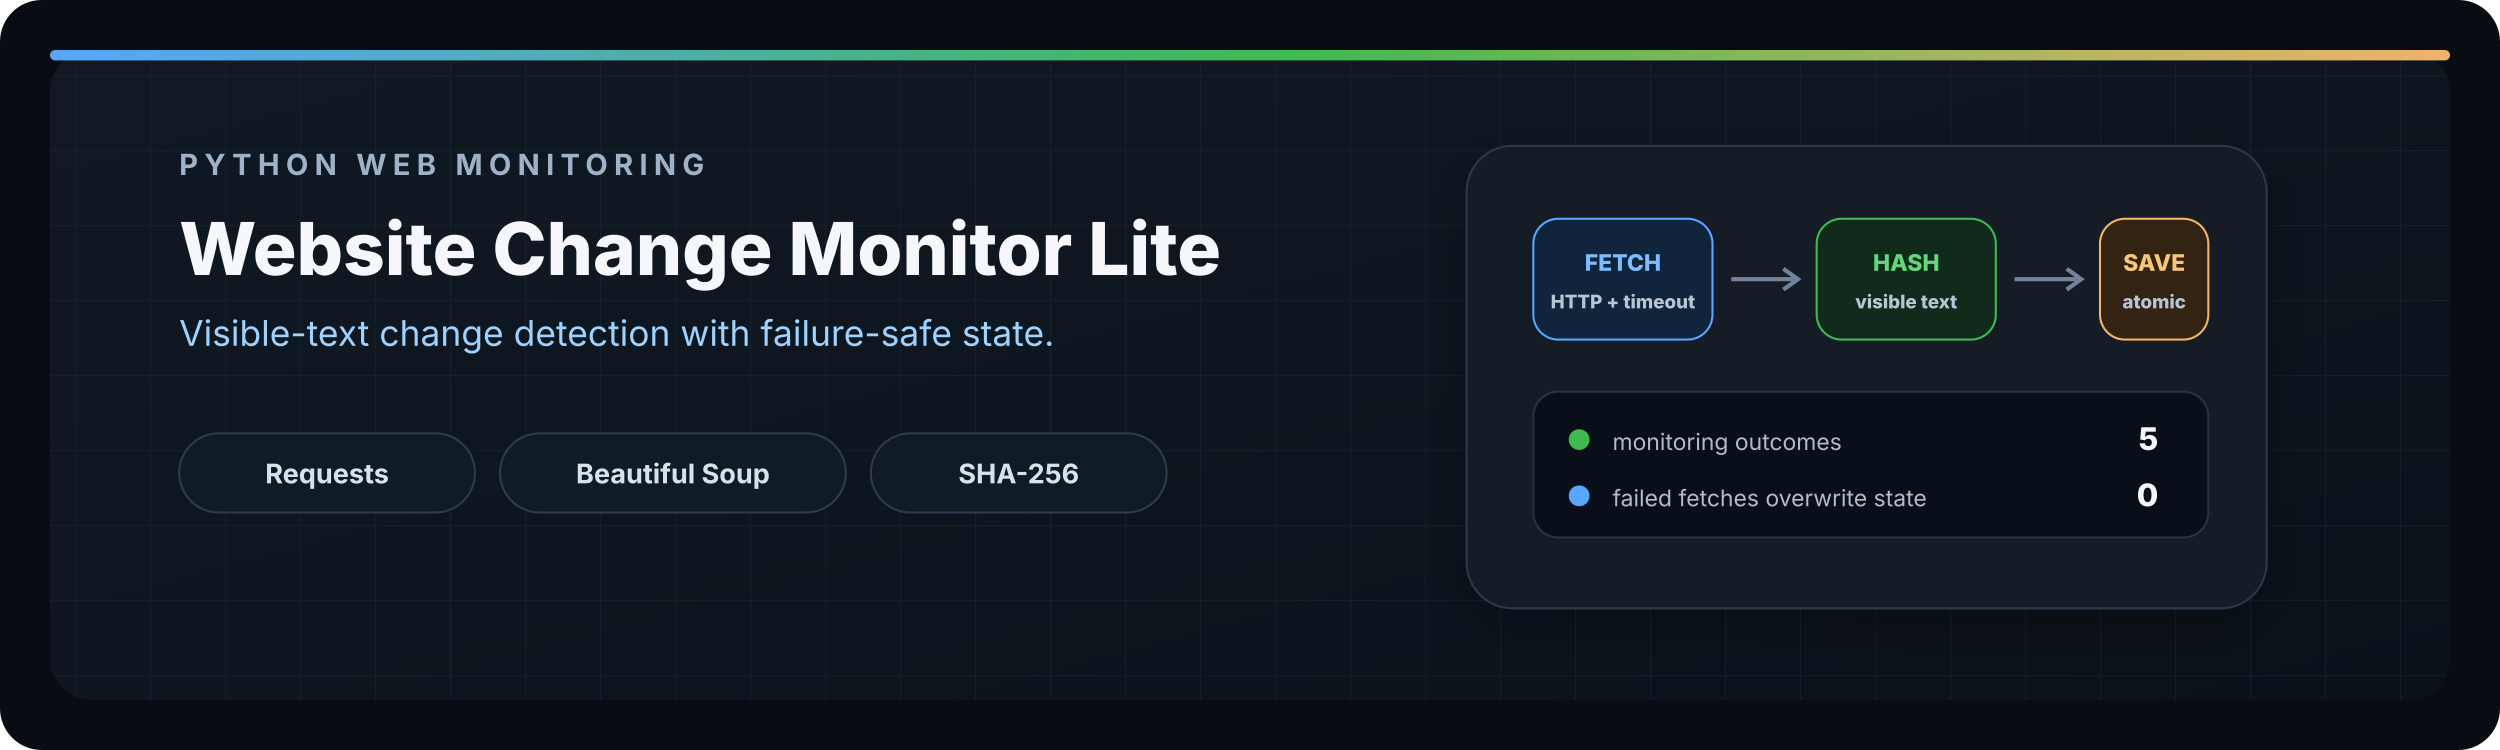
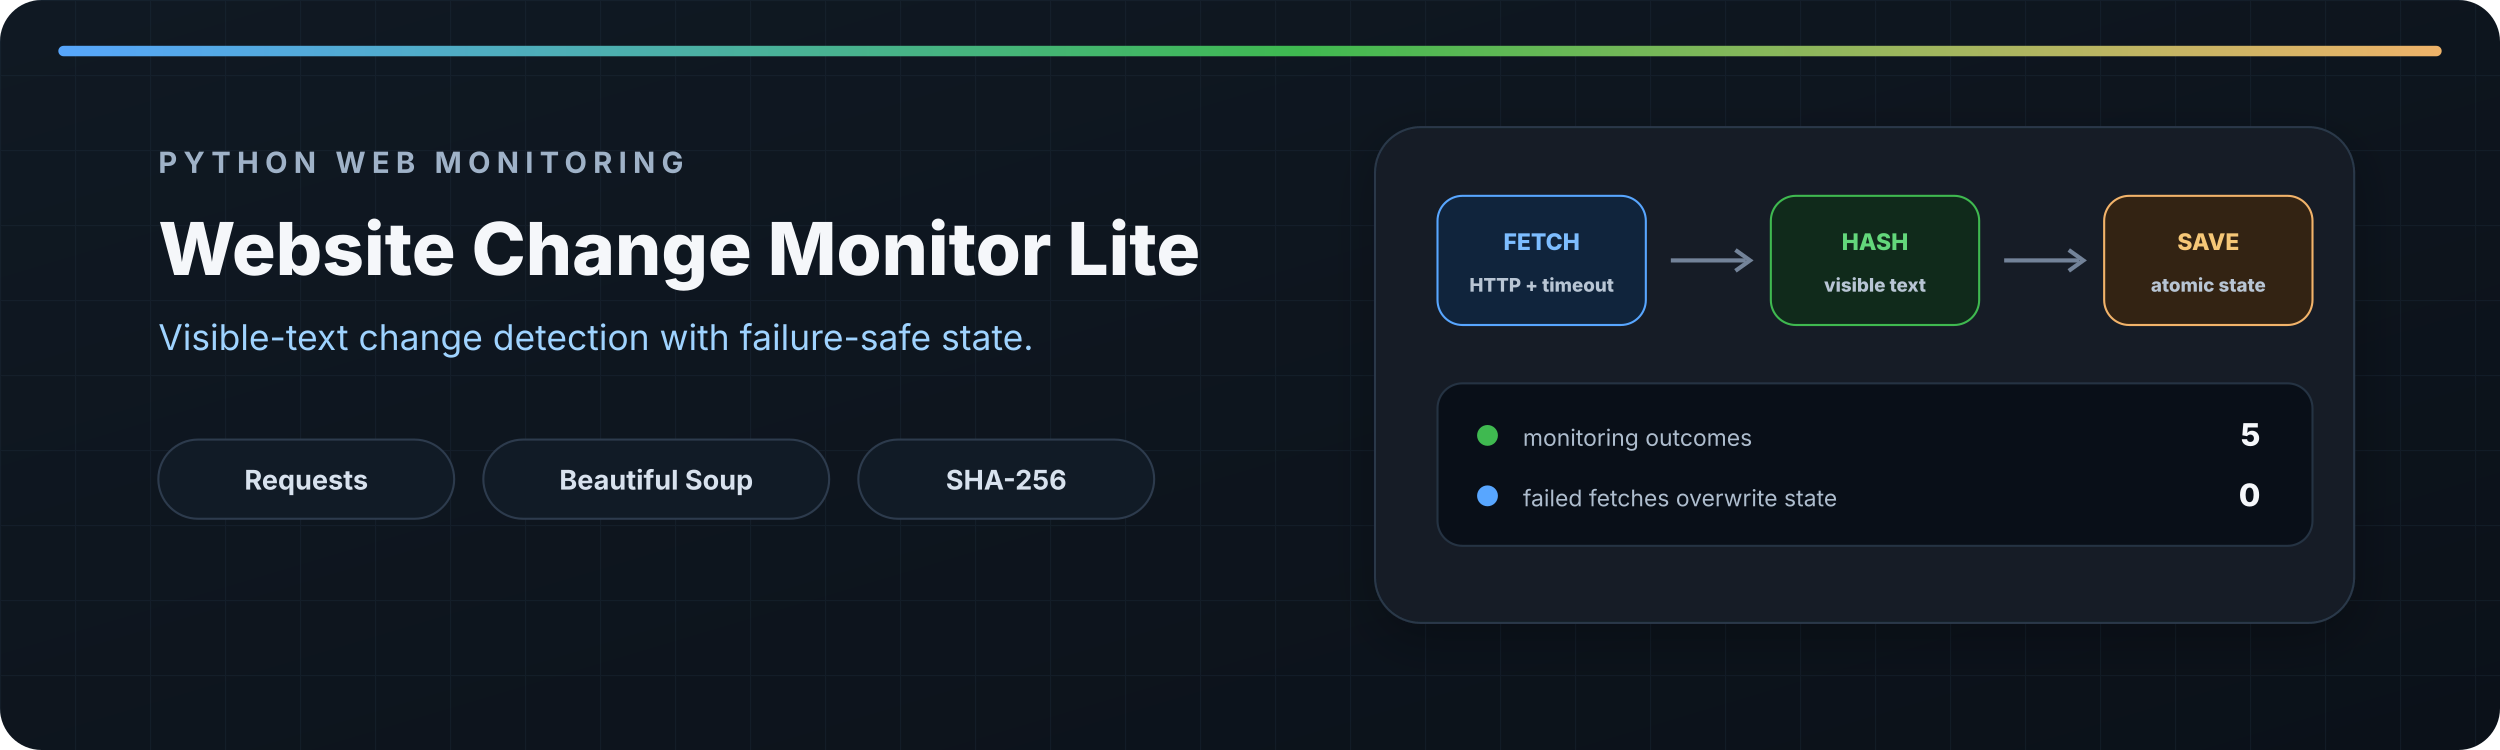
<svg xmlns="http://www.w3.org/2000/svg" width="1200" height="360" viewBox="0 0 1200 360" role="img" aria-labelledby="title desc">
  <defs>
    <linearGradient id="bg" x1="0" y1="0" x2="1" y2="1">
      <stop offset="0" stop-color="#101923" />
      <stop offset="1" stop-color="#0b1119" />
    </linearGradient>
    <linearGradient id="line" x1="0" y1="0" x2="1" y2="0">
      <stop offset="0" stop-color="#58a6ff" />
      <stop offset=".52" stop-color="#3fb950" />
      <stop offset="1" stop-color="#f2b36a" />
    </linearGradient>
    <pattern id="grid" width="36" height="36" patternUnits="userSpaceOnUse">
-       <path d="M36 0H0V36" fill="none" stroke="#233142" stroke-width="1" opacity=".34" />
+       <path d="M36 0H0V36" fill="none" stroke="#233142" stroke-width="1" opacity=".30" />
    </pattern>
    <filter id="shadow" x="-20%" y="-20%" width="140%" height="140%">
-       <feDropShadow dx="0" dy="8" stdDeviation="12" flood-color="#000" flood-opacity=".28" />
+       <feDropShadow dx="0" dy="8" stdDeviation="12" flood-color="#000" flood-opacity=".25" />
    </filter>
  </defs>
-   <rect width="1200" height="360" rx="20" fill="#080d13" />
-   <rect x="24" y="24" width="1152" height="312" rx="20" fill="url(#bg)" />
-   <rect x="24" y="24" width="1152" height="312" rx="20" fill="url(#grid)" />
-   <rect x="24" y="24" width="1152" height="5" rx="2.5" fill="url(#line)" />
+   <rect width="1200" height="360" rx="20" fill="url(#bg)" />
+   <rect width="1200" height="360" rx="20" fill="url(#grid)" />
+   <rect x="28" y="22" width="1144" height="5" rx="2.5" fill="url(#line)" />
  <g font-family="Inter,Segoe UI,Arial,sans-serif">
-     <text x="86" y="84" fill="#9fb2c8" font-size="14" font-weight="700" letter-spacing="3">PYTHON WEB MONITORING</text>
-     <text x="86" y="132" fill="#f5f7fa" font-size="35" font-weight="800">Website Change Monitor Lite</text>
-     <text x="86" y="166" fill="#9fd3ff" font-size="17">Visible-text change detection with failure-safe state.</text>
+     <text x="76" y="83" fill="#9fb2c8" font-size="14" font-weight="700" letter-spacing="3">PYTHON WEB MONITORING</text>
+     <text x="76" y="132" fill="#f5f7fa" font-size="35" font-weight="800">Website Change Monitor Lite</text>
+     <text x="76" y="168" fill="#9fd3ff" font-size="17">Visible-text change detection with failure-safe state.</text>
    <g font-size="13" font-weight="700" text-anchor="middle">
-       <rect x="86" y="208" width="142" height="38" rx="19" fill="#111b26" stroke="#2d3b4d" />
-       <text x="157" y="232" fill="#d8e2ee">Requests</text>
-       <rect x="240" y="208" width="166" height="38" rx="19" fill="#111b26" stroke="#2d3b4d" />
-       <text x="323" y="232" fill="#d8e2ee">Beautiful Soup</text>
-       <rect x="418" y="208" width="142" height="38" rx="19" fill="#111b26" stroke="#2d3b4d" />
-       <text x="489" y="232" fill="#d8e2ee">SHA-256</text>
+       <rect x="76" y="211" width="142" height="38" rx="19" fill="#111b26" stroke="#2d3b4d" />
+       <text x="147" y="235" fill="#d8e2ee">Requests</text>
+       <rect x="232" y="211" width="166" height="38" rx="19" fill="#111b26" stroke="#2d3b4d" />
+       <text x="315" y="235" fill="#d8e2ee">Beautiful Soup</text>
+       <rect x="412" y="211" width="142" height="38" rx="19" fill="#111b26" stroke="#2d3b4d" />
+       <text x="483" y="235" fill="#d8e2ee">SHA-256</text>
    </g>
    <g filter="url(#shadow)">
-       <rect x="704" y="70" width="384" height="222" rx="22" fill="#121c27" stroke="#2b3948" />
+       <rect x="660" y="61" width="470" height="238" rx="22" fill="#121c27" stroke="#2b3948" />
    </g>
    <g font-size="11" font-weight="800" text-anchor="middle">
-       <rect x="736" y="105" width="86" height="58" rx="12" fill="#10243c" stroke="#58a6ff" />
-       <text x="779" y="130" fill="#7dbdff">FETCH</text>
-       <text x="779" y="148" fill="#b8c5d4" font-size="9">HTTP + timeout</text>
-       <path d="M831 134h30" stroke="#738399" stroke-width="2" />
-       <path d="m856 129 7 5-7 5" fill="none" stroke="#738399" stroke-width="2" />
-       <rect x="872" y="105" width="86" height="58" rx="12" fill="#102a1b" stroke="#3fb950" />
-       <text x="915" y="130" fill="#63d77b">HASH</text>
-       <text x="915" y="148" fill="#b8c5d4" font-size="9">visible text</text>
-       <path d="M967 134h30" stroke="#738399" stroke-width="2" />
-       <path d="m992 129 7 5-7 5" fill="none" stroke="#738399" stroke-width="2" />
-       <rect x="1008" y="105" width="52" height="58" rx="12" fill="#332313" stroke="#f2b36a" />
-       <text x="1034" y="130" fill="#f6c777">SAVE</text>
-       <text x="1034" y="148" fill="#b8c5d4" font-size="9">atomic</text>
+       <rect x="690" y="94" width="100" height="62" rx="12" fill="#10243c" stroke="#58a6ff" />
+       <text x="740" y="120" fill="#7dbdff">FETCH</text>
+       <text x="740" y="140" fill="#b8c5d4" font-size="9">HTTP + timeout</text>
+       <path d="M802 125h36" stroke="#738399" stroke-width="2" />
+       <path d="m833 120 7 5-7 5" fill="none" stroke="#738399" stroke-width="2" />
+       <rect x="850" y="94" width="100" height="62" rx="12" fill="#102a1b" stroke="#3fb950" />
+       <text x="900" y="120" fill="#63d77b">HASH</text>
+       <text x="900" y="140" fill="#b8c5d4" font-size="9">visible text</text>
+       <path d="M962 125h36" stroke="#738399" stroke-width="2" />
+       <path d="m993 120 7 5-7 5" fill="none" stroke="#738399" stroke-width="2" />
+       <rect x="1010" y="94" width="100" height="62" rx="12" fill="#332313" stroke="#f2b36a" />
+       <text x="1060" y="120" fill="#f6c777">SAVE</text>
+       <text x="1060" y="140" fill="#b8c5d4" font-size="9">atomic state</text>
    </g>
-     <rect x="736" y="188" width="324" height="70" rx="12" fill="#090f18" stroke="#253343" />
-     <circle cx="758" cy="211" r="5" fill="#3fb950" />
-     <text x="774" y="216" fill="#aebdce" font-size="11">monitoring outcomes</text>
-     <text x="1036" y="216" fill="#f5f7fa" font-size="15" font-weight="800" text-anchor="end">5</text>
-     <circle cx="758" cy="238" r="5" fill="#58a6ff" />
-     <text x="774" y="243" fill="#aebdce" font-size="11">failed fetches overwrite state</text>
-     <text x="1036" y="243" fill="#f5f7fa" font-size="15" font-weight="800" text-anchor="end">0</text>
+     <rect x="690" y="184" width="420" height="78" rx="12" fill="#090f18" stroke="#253343" />
+     <circle cx="714" cy="209" r="5" fill="#3fb950" />
+     <text x="731" y="214" fill="#aebdce" font-size="11">monitoring outcomes</text>
+     <text x="1085" y="214" fill="#f5f7fa" font-size="15" font-weight="800" text-anchor="end">5</text>
+     <circle cx="714" cy="238" r="5" fill="#58a6ff" />
+     <text x="731" y="243" fill="#aebdce" font-size="11">failed fetches overwrite state</text>
+     <text x="1085" y="243" fill="#f5f7fa" font-size="15" font-weight="800" text-anchor="end">0</text>
  </g>
</svg>
